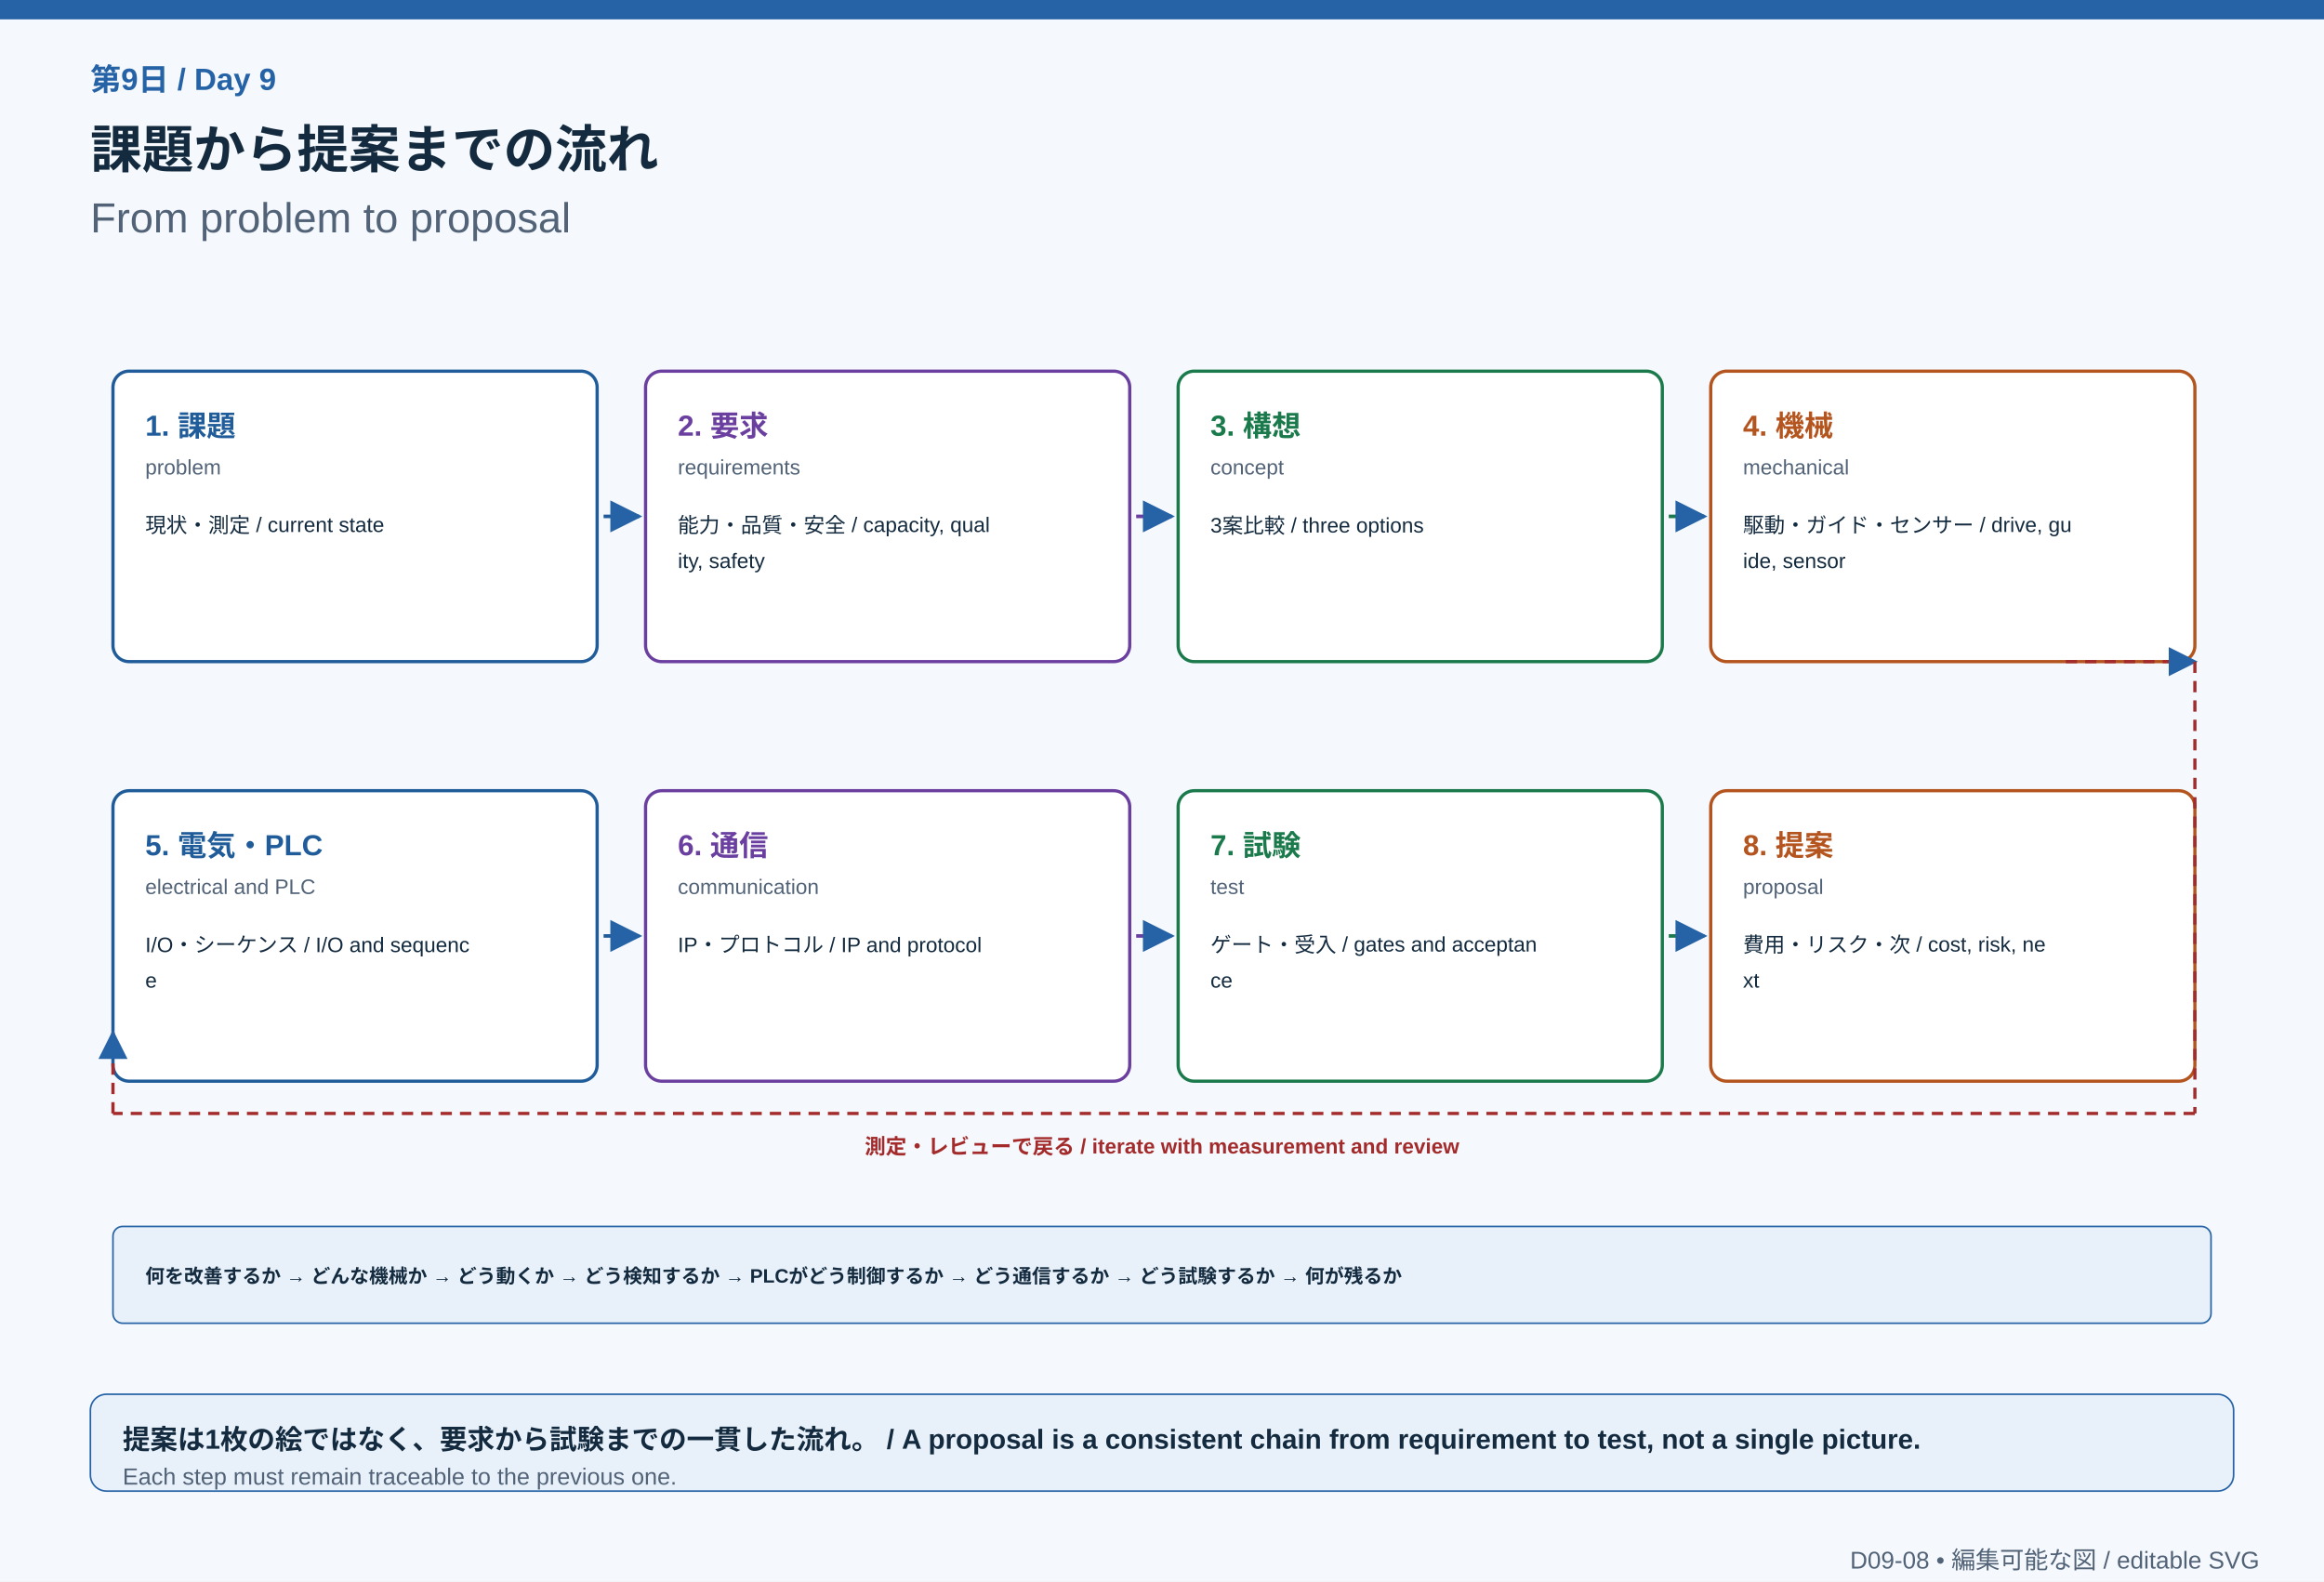
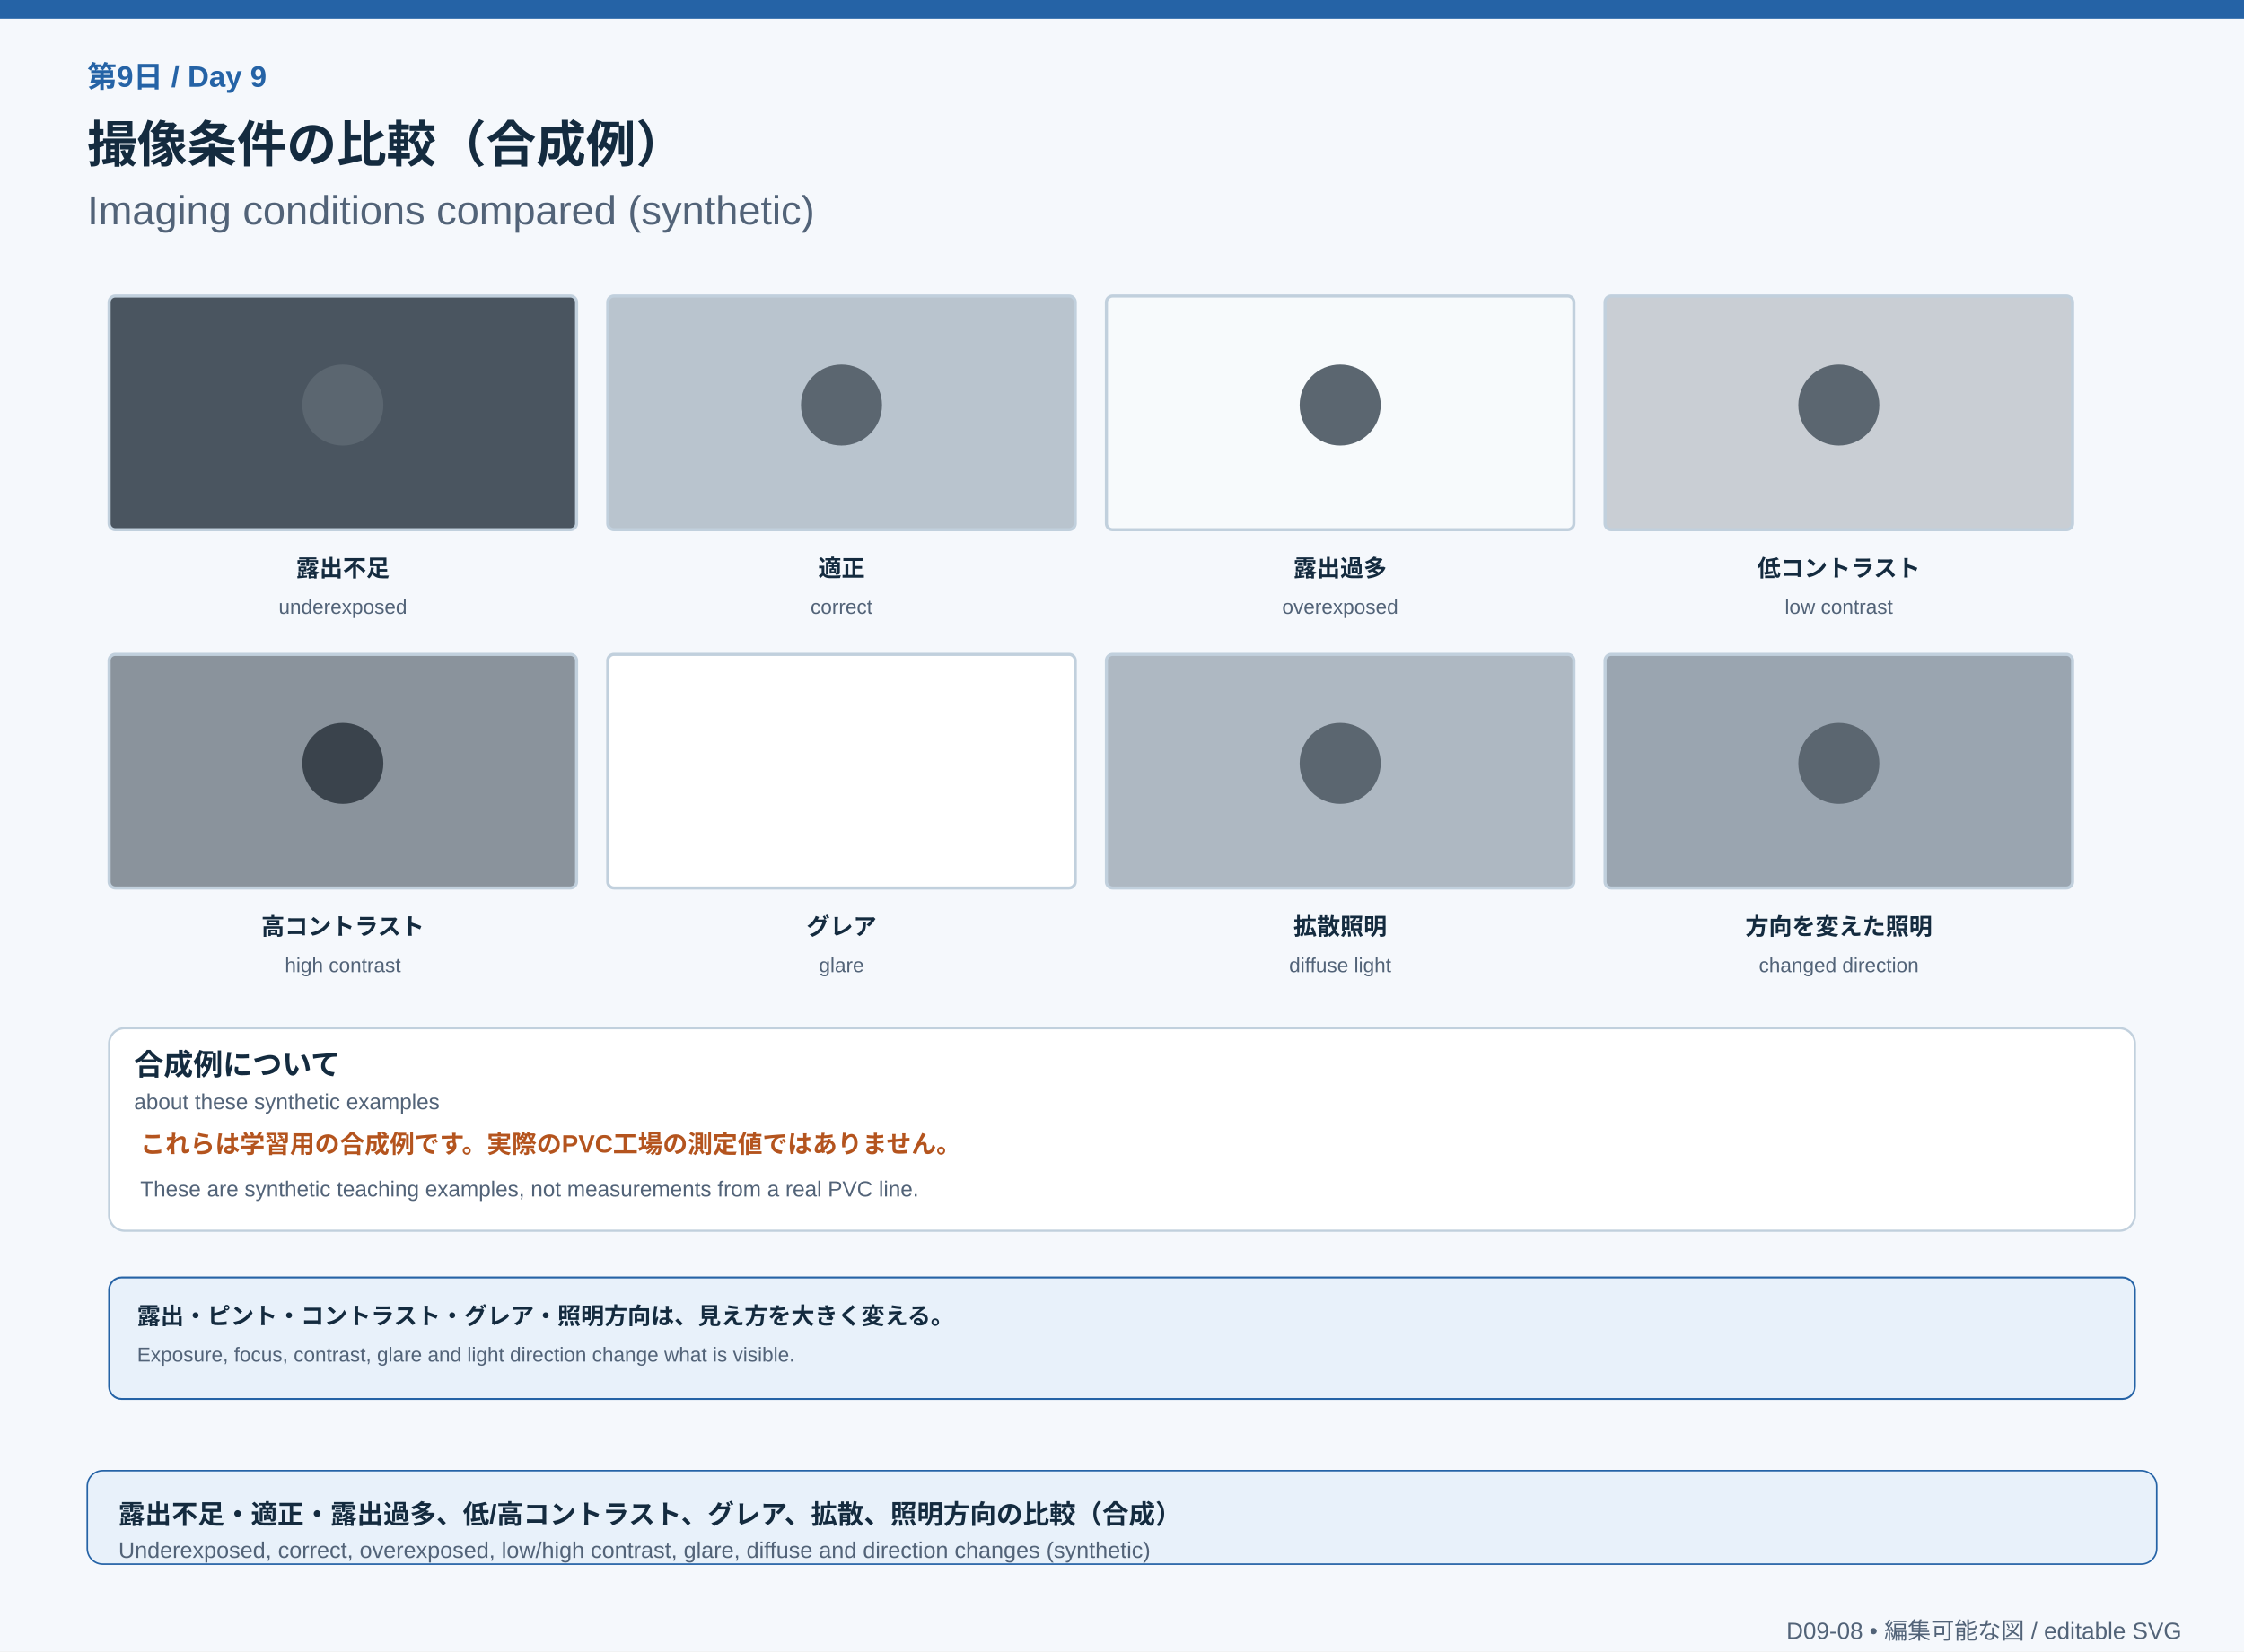
- <svg xmlns="http://www.w3.org/2000/svg" width="1440" height="980" viewBox="0 0 1440 980" role="img" aria-labelledby="title desc">
+ <svg xmlns="http://www.w3.org/2000/svg" width="1440" height="1060" viewBox="0 0 1440 1060" role="img" aria-labelledby="title desc">
  <defs>
    <marker id="arrow" viewBox="0 0 10 10" refX="9" refY="5" markerWidth="9" markerHeight="9" orient="auto">
      <path d="M0 0 10 5 0 10Z" fill="#2563A6" />
    </marker>
    <marker id="arrow-red" viewBox="0 0 10 10" refX="9" refY="5" markerWidth="9" markerHeight="9" orient="auto">
      <path d="M0 0 10 5 0 10Z" fill="#A32B2B" />
    </marker>
    <marker id="arrow-green" viewBox="0 0 10 10" refX="9" refY="5" markerWidth="9" markerHeight="9" orient="auto">
      <path d="M0 0 10 5 0 10Z" fill="#1B7A4B" />
    </marker>
  </defs>
-   <rect x="0" y="0" width="1440" height="980" fill="#F5F8FC" />
+   <rect x="0" y="0" width="1440" height="1060" fill="#F5F8FC" />
  <rect x="0" y="0" width="1440" height="12" fill="#2563A6" />
  <text x="56.0" y="56.0" font-family="Arial, 'Noto Sans JP', 'Yu Gothic', Meiryo, sans-serif" font-size="19" fill="#2563A6" font-weight="700" text-anchor="start">第9日 / Day 9</text>
-   <text x="56.0" y="104.0" font-family="Arial, 'Noto Sans JP', 'Yu Gothic', Meiryo, sans-serif" font-size="32" fill="#142B3F" font-weight="700" text-anchor="start">課題から提案までの流れ</text>
-   <text x="56.0" y="144.0" font-family="Arial, 'Noto Sans JP', 'Yu Gothic', Meiryo, sans-serif" font-size="26" fill="#526378" font-weight="400" text-anchor="start">From problem to proposal</text>
-   <rect x="70.0" y="230.0" width="300.0" height="180.0" rx="10" fill="#FFFFFF" stroke="#1F5C99" stroke-width="2" />
-   <text x="90.0" y="270.0" font-family="Arial, 'Noto Sans JP', 'Yu Gothic', Meiryo, sans-serif" font-size="18" fill="#1F5C99" font-weight="700" text-anchor="start">1. 課題</text>
-   <text x="90.0" y="294.0" font-family="Arial, 'Noto Sans JP', 'Yu Gothic', Meiryo, sans-serif" font-size="13" fill="#526378" font-weight="400" text-anchor="start">problem</text>
-   <text x="90.0" y="330.0" font-family="Arial, 'Noto Sans JP', 'Yu Gothic', Meiryo, sans-serif" font-size="13" fill="#142B3F" font-weight="400" text-anchor="start">現状・測定 / current state</text>
-   <path d="M374.0 320.0 L396.0 320.0" fill="none" stroke="#1F5C99" stroke-width="2.2" marker-end="url(#arrow)" />
-   <rect x="400.0" y="230.0" width="300.0" height="180.0" rx="10" fill="#FFFFFF" stroke="#6B3FA0" stroke-width="2" />
-   <text x="420.0" y="270.0" font-family="Arial, 'Noto Sans JP', 'Yu Gothic', Meiryo, sans-serif" font-size="18" fill="#6B3FA0" font-weight="700" text-anchor="start">2. 要求</text>
-   <text x="420.0" y="294.0" font-family="Arial, 'Noto Sans JP', 'Yu Gothic', Meiryo, sans-serif" font-size="13" fill="#526378" font-weight="400" text-anchor="start">requirements</text>
-   <text x="420.0" y="330.0" font-family="Arial, 'Noto Sans JP', 'Yu Gothic', Meiryo, sans-serif" font-size="13" fill="#142B3F" font-weight="400" text-anchor="start">能力・品質・安全 / capacity, qual</text>
-   <text x="420.0" y="352.0" font-family="Arial, 'Noto Sans JP', 'Yu Gothic', Meiryo, sans-serif" font-size="13" fill="#142B3F" font-weight="400" text-anchor="start">ity, safety</text>
-   <path d="M704.0 320.0 L726.0 320.0" fill="none" stroke="#6B3FA0" stroke-width="2.2" marker-end="url(#arrow)" />
-   <rect x="730.0" y="230.0" width="300.0" height="180.0" rx="10" fill="#FFFFFF" stroke="#1B7A4B" stroke-width="2" />
-   <text x="750.0" y="270.0" font-family="Arial, 'Noto Sans JP', 'Yu Gothic', Meiryo, sans-serif" font-size="18" fill="#1B7A4B" font-weight="700" text-anchor="start">3. 構想</text>
-   <text x="750.0" y="294.0" font-family="Arial, 'Noto Sans JP', 'Yu Gothic', Meiryo, sans-serif" font-size="13" fill="#526378" font-weight="400" text-anchor="start">concept</text>
-   <text x="750.0" y="330.0" font-family="Arial, 'Noto Sans JP', 'Yu Gothic', Meiryo, sans-serif" font-size="13" fill="#142B3F" font-weight="400" text-anchor="start">3案比較 / three options</text>
-   <path d="M1034.0 320.0 L1056.0 320.0" fill="none" stroke="#1B7A4B" stroke-width="2.2" marker-end="url(#arrow)" />
-   <rect x="1060.0" y="230.0" width="300.0" height="180.0" rx="10" fill="#FFFFFF" stroke="#B4541E" stroke-width="2" />
-   <text x="1080.0" y="270.0" font-family="Arial, 'Noto Sans JP', 'Yu Gothic', Meiryo, sans-serif" font-size="18" fill="#B4541E" font-weight="700" text-anchor="start">4. 機械</text>
-   <text x="1080.0" y="294.0" font-family="Arial, 'Noto Sans JP', 'Yu Gothic', Meiryo, sans-serif" font-size="13" fill="#526378" font-weight="400" text-anchor="start">mechanical</text>
-   <text x="1080.0" y="330.0" font-family="Arial, 'Noto Sans JP', 'Yu Gothic', Meiryo, sans-serif" font-size="13" fill="#142B3F" font-weight="400" text-anchor="start">駆動・ガイド・センサー / drive, gu</text>
-   <text x="1080.0" y="352.0" font-family="Arial, 'Noto Sans JP', 'Yu Gothic', Meiryo, sans-serif" font-size="13" fill="#142B3F" font-weight="400" text-anchor="start">ide, sensor</text>
-   <rect x="70.0" y="490.0" width="300.0" height="180.0" rx="10" fill="#FFFFFF" stroke="#1F5C99" stroke-width="2" />
-   <text x="90.0" y="530.0" font-family="Arial, 'Noto Sans JP', 'Yu Gothic', Meiryo, sans-serif" font-size="18" fill="#1F5C99" font-weight="700" text-anchor="start">5. 電気・PLC</text>
-   <text x="90.0" y="554.0" font-family="Arial, 'Noto Sans JP', 'Yu Gothic', Meiryo, sans-serif" font-size="13" fill="#526378" font-weight="400" text-anchor="start">electrical and PLC</text>
-   <text x="90.0" y="590.0" font-family="Arial, 'Noto Sans JP', 'Yu Gothic', Meiryo, sans-serif" font-size="13" fill="#142B3F" font-weight="400" text-anchor="start">I/O・シーケンス / I/O and sequenc</text>
-   <text x="90.0" y="612.0" font-family="Arial, 'Noto Sans JP', 'Yu Gothic', Meiryo, sans-serif" font-size="13" fill="#142B3F" font-weight="400" text-anchor="start">e</text>
-   <path d="M374.0 580.0 L396.0 580.0" fill="none" stroke="#1F5C99" stroke-width="2.2" marker-end="url(#arrow)" />
-   <rect x="400.0" y="490.0" width="300.0" height="180.0" rx="10" fill="#FFFFFF" stroke="#6B3FA0" stroke-width="2" />
-   <text x="420.0" y="530.0" font-family="Arial, 'Noto Sans JP', 'Yu Gothic', Meiryo, sans-serif" font-size="18" fill="#6B3FA0" font-weight="700" text-anchor="start">6. 通信</text>
-   <text x="420.0" y="554.0" font-family="Arial, 'Noto Sans JP', 'Yu Gothic', Meiryo, sans-serif" font-size="13" fill="#526378" font-weight="400" text-anchor="start">communication</text>
-   <text x="420.0" y="590.0" font-family="Arial, 'Noto Sans JP', 'Yu Gothic', Meiryo, sans-serif" font-size="13" fill="#142B3F" font-weight="400" text-anchor="start">IP・プロトコル / IP and protocol</text>
-   <path d="M704.0 580.0 L726.0 580.0" fill="none" stroke="#6B3FA0" stroke-width="2.2" marker-end="url(#arrow)" />
-   <rect x="730.0" y="490.0" width="300.0" height="180.0" rx="10" fill="#FFFFFF" stroke="#1B7A4B" stroke-width="2" />
-   <text x="750.0" y="530.0" font-family="Arial, 'Noto Sans JP', 'Yu Gothic', Meiryo, sans-serif" font-size="18" fill="#1B7A4B" font-weight="700" text-anchor="start">7. 試験</text>
-   <text x="750.0" y="554.0" font-family="Arial, 'Noto Sans JP', 'Yu Gothic', Meiryo, sans-serif" font-size="13" fill="#526378" font-weight="400" text-anchor="start">test</text>
-   <text x="750.0" y="590.0" font-family="Arial, 'Noto Sans JP', 'Yu Gothic', Meiryo, sans-serif" font-size="13" fill="#142B3F" font-weight="400" text-anchor="start">ゲート・受入 / gates and acceptan</text>
-   <text x="750.0" y="612.0" font-family="Arial, 'Noto Sans JP', 'Yu Gothic', Meiryo, sans-serif" font-size="13" fill="#142B3F" font-weight="400" text-anchor="start">ce</text>
-   <path d="M1034.0 580.0 L1056.0 580.0" fill="none" stroke="#1B7A4B" stroke-width="2.2" marker-end="url(#arrow)" />
-   <rect x="1060.0" y="490.0" width="300.0" height="180.0" rx="10" fill="#FFFFFF" stroke="#B4541E" stroke-width="2" />
-   <text x="1080.0" y="530.0" font-family="Arial, 'Noto Sans JP', 'Yu Gothic', Meiryo, sans-serif" font-size="18" fill="#B4541E" font-weight="700" text-anchor="start">8. 提案</text>
-   <text x="1080.0" y="554.0" font-family="Arial, 'Noto Sans JP', 'Yu Gothic', Meiryo, sans-serif" font-size="13" fill="#526378" font-weight="400" text-anchor="start">proposal</text>
-   <text x="1080.0" y="590.0" font-family="Arial, 'Noto Sans JP', 'Yu Gothic', Meiryo, sans-serif" font-size="13" fill="#142B3F" font-weight="400" text-anchor="start">費用・リスク・次 / cost, risk, ne</text>
-   <text x="1080.0" y="612.0" font-family="Arial, 'Noto Sans JP', 'Yu Gothic', Meiryo, sans-serif" font-size="13" fill="#142B3F" font-weight="400" text-anchor="start">xt</text>
-   <path d="M1280.0 410.0 L1360.0 410.0" fill="none" stroke="#A32B2B" stroke-width="2" stroke-dasharray="7 5" marker-end="url(#arrow)" />
-   <path d="M1360.0 410.0 L1360.0 690.0" fill="none" stroke="#A32B2B" stroke-width="2" stroke-dasharray="7 5" />
-   <path d="M1360.0 690.0 L70.0 690.0" fill="none" stroke="#A32B2B" stroke-width="2" stroke-dasharray="7 5" />
-   <path d="M70.0 690.0 L70.0 640.0" fill="none" stroke="#A32B2B" stroke-width="2" stroke-dasharray="7 5" marker-end="url(#arrow)" />
-   <text x="720.0" y="715.0" font-family="Arial, 'Noto Sans JP', 'Yu Gothic', Meiryo, sans-serif" font-size="13" fill="#A32B2B" font-weight="700" text-anchor="middle">測定・レビューで戻る / iterate with measurement and review</text>
-   <rect x="70.0" y="760.0" width="1300.0" height="60.0" rx="6" fill="#E8F1FA" stroke="#2563A6" stroke-width="1" />
-   <text x="90.0" y="795.0" font-family="Arial, 'Noto Sans JP', 'Yu Gothic', Meiryo, sans-serif" font-size="12" fill="#142B3F" font-weight="700" text-anchor="start">何を改善するか → どんな機械か → どう動くか → どう検知するか → PLCがどう制御するか → どう通信するか → どう試験するか → 何が残るか</text>
-   <rect x="56.0" y="864.0" width="1328.0" height="60.0" rx="10" fill="#E8F1FA" stroke="#2563A6" stroke-width="1" />
-   <text x="76.0" y="898.0" font-family="Arial, 'Noto Sans JP', 'Yu Gothic', Meiryo, sans-serif" font-size="17.0" fill="#142B3F" font-weight="700" text-anchor="start">提案は1枚の絵ではなく、要求から試験までの一貫した流れ。 / A proposal is a consistent chain from requirement to test, not a single picture.</text>
-   <text x="76.0" y="920.0" font-family="Arial, 'Noto Sans JP', 'Yu Gothic', Meiryo, sans-serif" font-size="14.5" fill="#526378" font-weight="400" text-anchor="start">Each step must remain traceable to the previous one.</text>
-   <text x="1400" y="972" font-family="Arial, 'Noto Sans JP', 'Yu Gothic', Meiryo, sans-serif" font-size="15" fill="#526378" text-anchor="end">D09-08 • 編集可能な図 / editable SVG</text>
+   <text x="56.0" y="104.0" font-family="Arial, 'Noto Sans JP', 'Yu Gothic', Meiryo, sans-serif" font-size="32" fill="#142B3F" font-weight="700" text-anchor="start">撮像条件の比較（合成例）</text>
+   <text x="56.0" y="144.0" font-family="Arial, 'Noto Sans JP', 'Yu Gothic', Meiryo, sans-serif" font-size="26" fill="#526378" font-weight="400" text-anchor="start">Imaging conditions compared (synthetic)</text>
+   <rect x="70.0" y="190.0" width="300.0" height="150.0" rx="4" fill="#4A5560" stroke="#C1D0DD" stroke-width="2" />
+   <circle cx="220.0" cy="260.0" r="26.0" fill="#5B6670" stroke="none" stroke-width="0" />
+   <text x="220.0" y="370.0" font-family="Arial, 'Noto Sans JP', 'Yu Gothic', Meiryo, sans-serif" font-size="15" fill="#142B3F" font-weight="700" text-anchor="middle">露出不足</text>
+   <text x="220.0" y="394.0" font-family="Arial, 'Noto Sans JP', 'Yu Gothic', Meiryo, sans-serif" font-size="13" fill="#526378" font-weight="400" text-anchor="middle">underexposed</text>
+   <rect x="390.0" y="190.0" width="300.0" height="150.0" rx="4" fill="#B9C4CE" stroke="#C1D0DD" stroke-width="2" />
+   <circle cx="540.0" cy="260.0" r="26.0" fill="#5B6670" stroke="none" stroke-width="0" />
+   <text x="540.0" y="370.0" font-family="Arial, 'Noto Sans JP', 'Yu Gothic', Meiryo, sans-serif" font-size="15" fill="#142B3F" font-weight="700" text-anchor="middle">適正</text>
+   <text x="540.0" y="394.0" font-family="Arial, 'Noto Sans JP', 'Yu Gothic', Meiryo, sans-serif" font-size="13" fill="#526378" font-weight="400" text-anchor="middle">correct</text>
+   <rect x="710.0" y="190.0" width="300.0" height="150.0" rx="4" fill="#F7FAFC" stroke="#C1D0DD" stroke-width="2" />
+   <circle cx="860.0" cy="260.0" r="26.0" fill="#5B6670" stroke="none" stroke-width="0" />
+   <text x="860.0" y="370.0" font-family="Arial, 'Noto Sans JP', 'Yu Gothic', Meiryo, sans-serif" font-size="15" fill="#142B3F" font-weight="700" text-anchor="middle">露出過多</text>
+   <text x="860.0" y="394.0" font-family="Arial, 'Noto Sans JP', 'Yu Gothic', Meiryo, sans-serif" font-size="13" fill="#526378" font-weight="400" text-anchor="middle">overexposed</text>
+   <rect x="1030.0" y="190.0" width="300.0" height="150.0" rx="4" fill="#C9CED4" stroke="#C1D0DD" stroke-width="2" />
+   <circle cx="1180.0" cy="260.0" r="26.0" fill="#5B6670" stroke="none" stroke-width="0" />
+   <text x="1180.0" y="370.0" font-family="Arial, 'Noto Sans JP', 'Yu Gothic', Meiryo, sans-serif" font-size="15" fill="#142B3F" font-weight="700" text-anchor="middle">低コントラスト</text>
+   <text x="1180.0" y="394.0" font-family="Arial, 'Noto Sans JP', 'Yu Gothic', Meiryo, sans-serif" font-size="13" fill="#526378" font-weight="400" text-anchor="middle">low contrast</text>
+   <rect x="70.0" y="420.0" width="300.0" height="150.0" rx="4" fill="#8A939C" stroke="#C1D0DD" stroke-width="2" />
+   <circle cx="220.0" cy="490.0" r="26.0" fill="#3A434C" stroke="none" stroke-width="0" />
+   <text x="220.0" y="600.0" font-family="Arial, 'Noto Sans JP', 'Yu Gothic', Meiryo, sans-serif" font-size="15" fill="#142B3F" font-weight="700" text-anchor="middle">高コントラスト</text>
+   <text x="220.0" y="624.0" font-family="Arial, 'Noto Sans JP', 'Yu Gothic', Meiryo, sans-serif" font-size="13" fill="#526378" font-weight="400" text-anchor="middle">high contrast</text>
+   <rect x="390.0" y="420.0" width="300.0" height="150.0" rx="4" fill="#FFFFFF" stroke="#C1D0DD" stroke-width="2" />
+   <circle cx="540.0" cy="490.0" r="46.0" fill="#FFFFFF" stroke="#FFFFFF" stroke-width="0" />
+   <text x="540.0" y="600.0" font-family="Arial, 'Noto Sans JP', 'Yu Gothic', Meiryo, sans-serif" font-size="15" fill="#142B3F" font-weight="700" text-anchor="middle">グレア</text>
+   <text x="540.0" y="624.0" font-family="Arial, 'Noto Sans JP', 'Yu Gothic', Meiryo, sans-serif" font-size="13" fill="#526378" font-weight="400" text-anchor="middle">glare</text>
+   <rect x="710.0" y="420.0" width="300.0" height="150.0" rx="4" fill="#AEB8C2" stroke="#C1D0DD" stroke-width="2" />
+   <circle cx="860.0" cy="490.0" r="26.0" fill="#5B6670" stroke="none" stroke-width="0" />
+   <text x="860.0" y="600.0" font-family="Arial, 'Noto Sans JP', 'Yu Gothic', Meiryo, sans-serif" font-size="15" fill="#142B3F" font-weight="700" text-anchor="middle">拡散照明</text>
+   <text x="860.0" y="624.0" font-family="Arial, 'Noto Sans JP', 'Yu Gothic', Meiryo, sans-serif" font-size="13" fill="#526378" font-weight="400" text-anchor="middle">diffuse light</text>
+   <rect x="1030.0" y="420.0" width="300.0" height="150.0" rx="4" fill="#9AA5B0" stroke="#C1D0DD" stroke-width="2" />
+   <circle cx="1180.0" cy="490.0" r="26.0" fill="#5B6670" stroke="none" stroke-width="0" />
+   <text x="1180.0" y="600.0" font-family="Arial, 'Noto Sans JP', 'Yu Gothic', Meiryo, sans-serif" font-size="15" fill="#142B3F" font-weight="700" text-anchor="middle">方向を変えた照明</text>
+   <text x="1180.0" y="624.0" font-family="Arial, 'Noto Sans JP', 'Yu Gothic', Meiryo, sans-serif" font-size="13" fill="#526378" font-weight="400" text-anchor="middle">changed direction</text>
+   <rect x="70.0" y="660.0" width="1300.0" height="130.0" rx="10" fill="#FFFFFF" stroke="#C1D0DD" stroke-width="1.4" />
+   <text x="86.0" y="690.0" font-family="Arial, 'Noto Sans JP', 'Yu Gothic', Meiryo, sans-serif" font-size="19" fill="#142B3F" font-weight="700" text-anchor="start">合成例について</text>
+   <text x="86.0" y="712.0" font-family="Arial, 'Noto Sans JP', 'Yu Gothic', Meiryo, sans-serif" font-size="14" fill="#526378" font-weight="400" text-anchor="start">about these synthetic examples</text>
+   <text x="90.0" y="740.0" font-family="Arial, 'Noto Sans JP', 'Yu Gothic', Meiryo, sans-serif" font-size="16" fill="#B4541E" font-weight="700" text-anchor="start">これらは学習用の合成例です。実際のPVC工場の測定値ではありません。</text>
+   <text x="90.0" y="768.0" font-family="Arial, 'Noto Sans JP', 'Yu Gothic', Meiryo, sans-serif" font-size="14" fill="#526378" font-weight="400" text-anchor="start">These are synthetic teaching examples, not measurements from a real PVC line.</text>
+   <rect x="70.0" y="820.0" width="1300.0" height="78.0" rx="8" fill="#E8F1FA" stroke="#2563A6" stroke-width="1.2" />
+   <text x="88.0" y="850.0" font-family="Arial, 'Noto Sans JP', 'Yu Gothic', Meiryo, sans-serif" font-size="15" fill="#142B3F" font-weight="700" text-anchor="start">露出・ピント・コントラスト・グレア・照明方向は、見え方を大きく変える。</text>
+   <text x="88.0" y="874.0" font-family="Arial, 'Noto Sans JP', 'Yu Gothic', Meiryo, sans-serif" font-size="13" fill="#526378" font-weight="400" text-anchor="start">Exposure, focus, contrast, glare and light direction change what is visible.</text>
+   <rect x="56.0" y="944.0" width="1328.0" height="60.0" rx="10" fill="#E8F1FA" stroke="#2563A6" stroke-width="1" />
+   <text x="76.0" y="978.0" font-family="Arial, 'Noto Sans JP', 'Yu Gothic', Meiryo, sans-serif" font-size="17.0" fill="#142B3F" font-weight="700" text-anchor="start">露出不足・適正・露出過多、低/高コントラスト、グレア、拡散、照明方向の比較（合成）</text>
+   <text x="76.0" y="1000.0" font-family="Arial, 'Noto Sans JP', 'Yu Gothic', Meiryo, sans-serif" font-size="14.5" fill="#526378" font-weight="400" text-anchor="start">Underexposed, correct, overexposed, low/high contrast, glare, diffuse and direction changes (synthetic)</text>
+   <text x="1400" y="1052" font-family="Arial, 'Noto Sans JP', 'Yu Gothic', Meiryo, sans-serif" font-size="15" fill="#526378" text-anchor="end">D09-08 • 編集可能な図 / editable SVG</text>
</svg>
